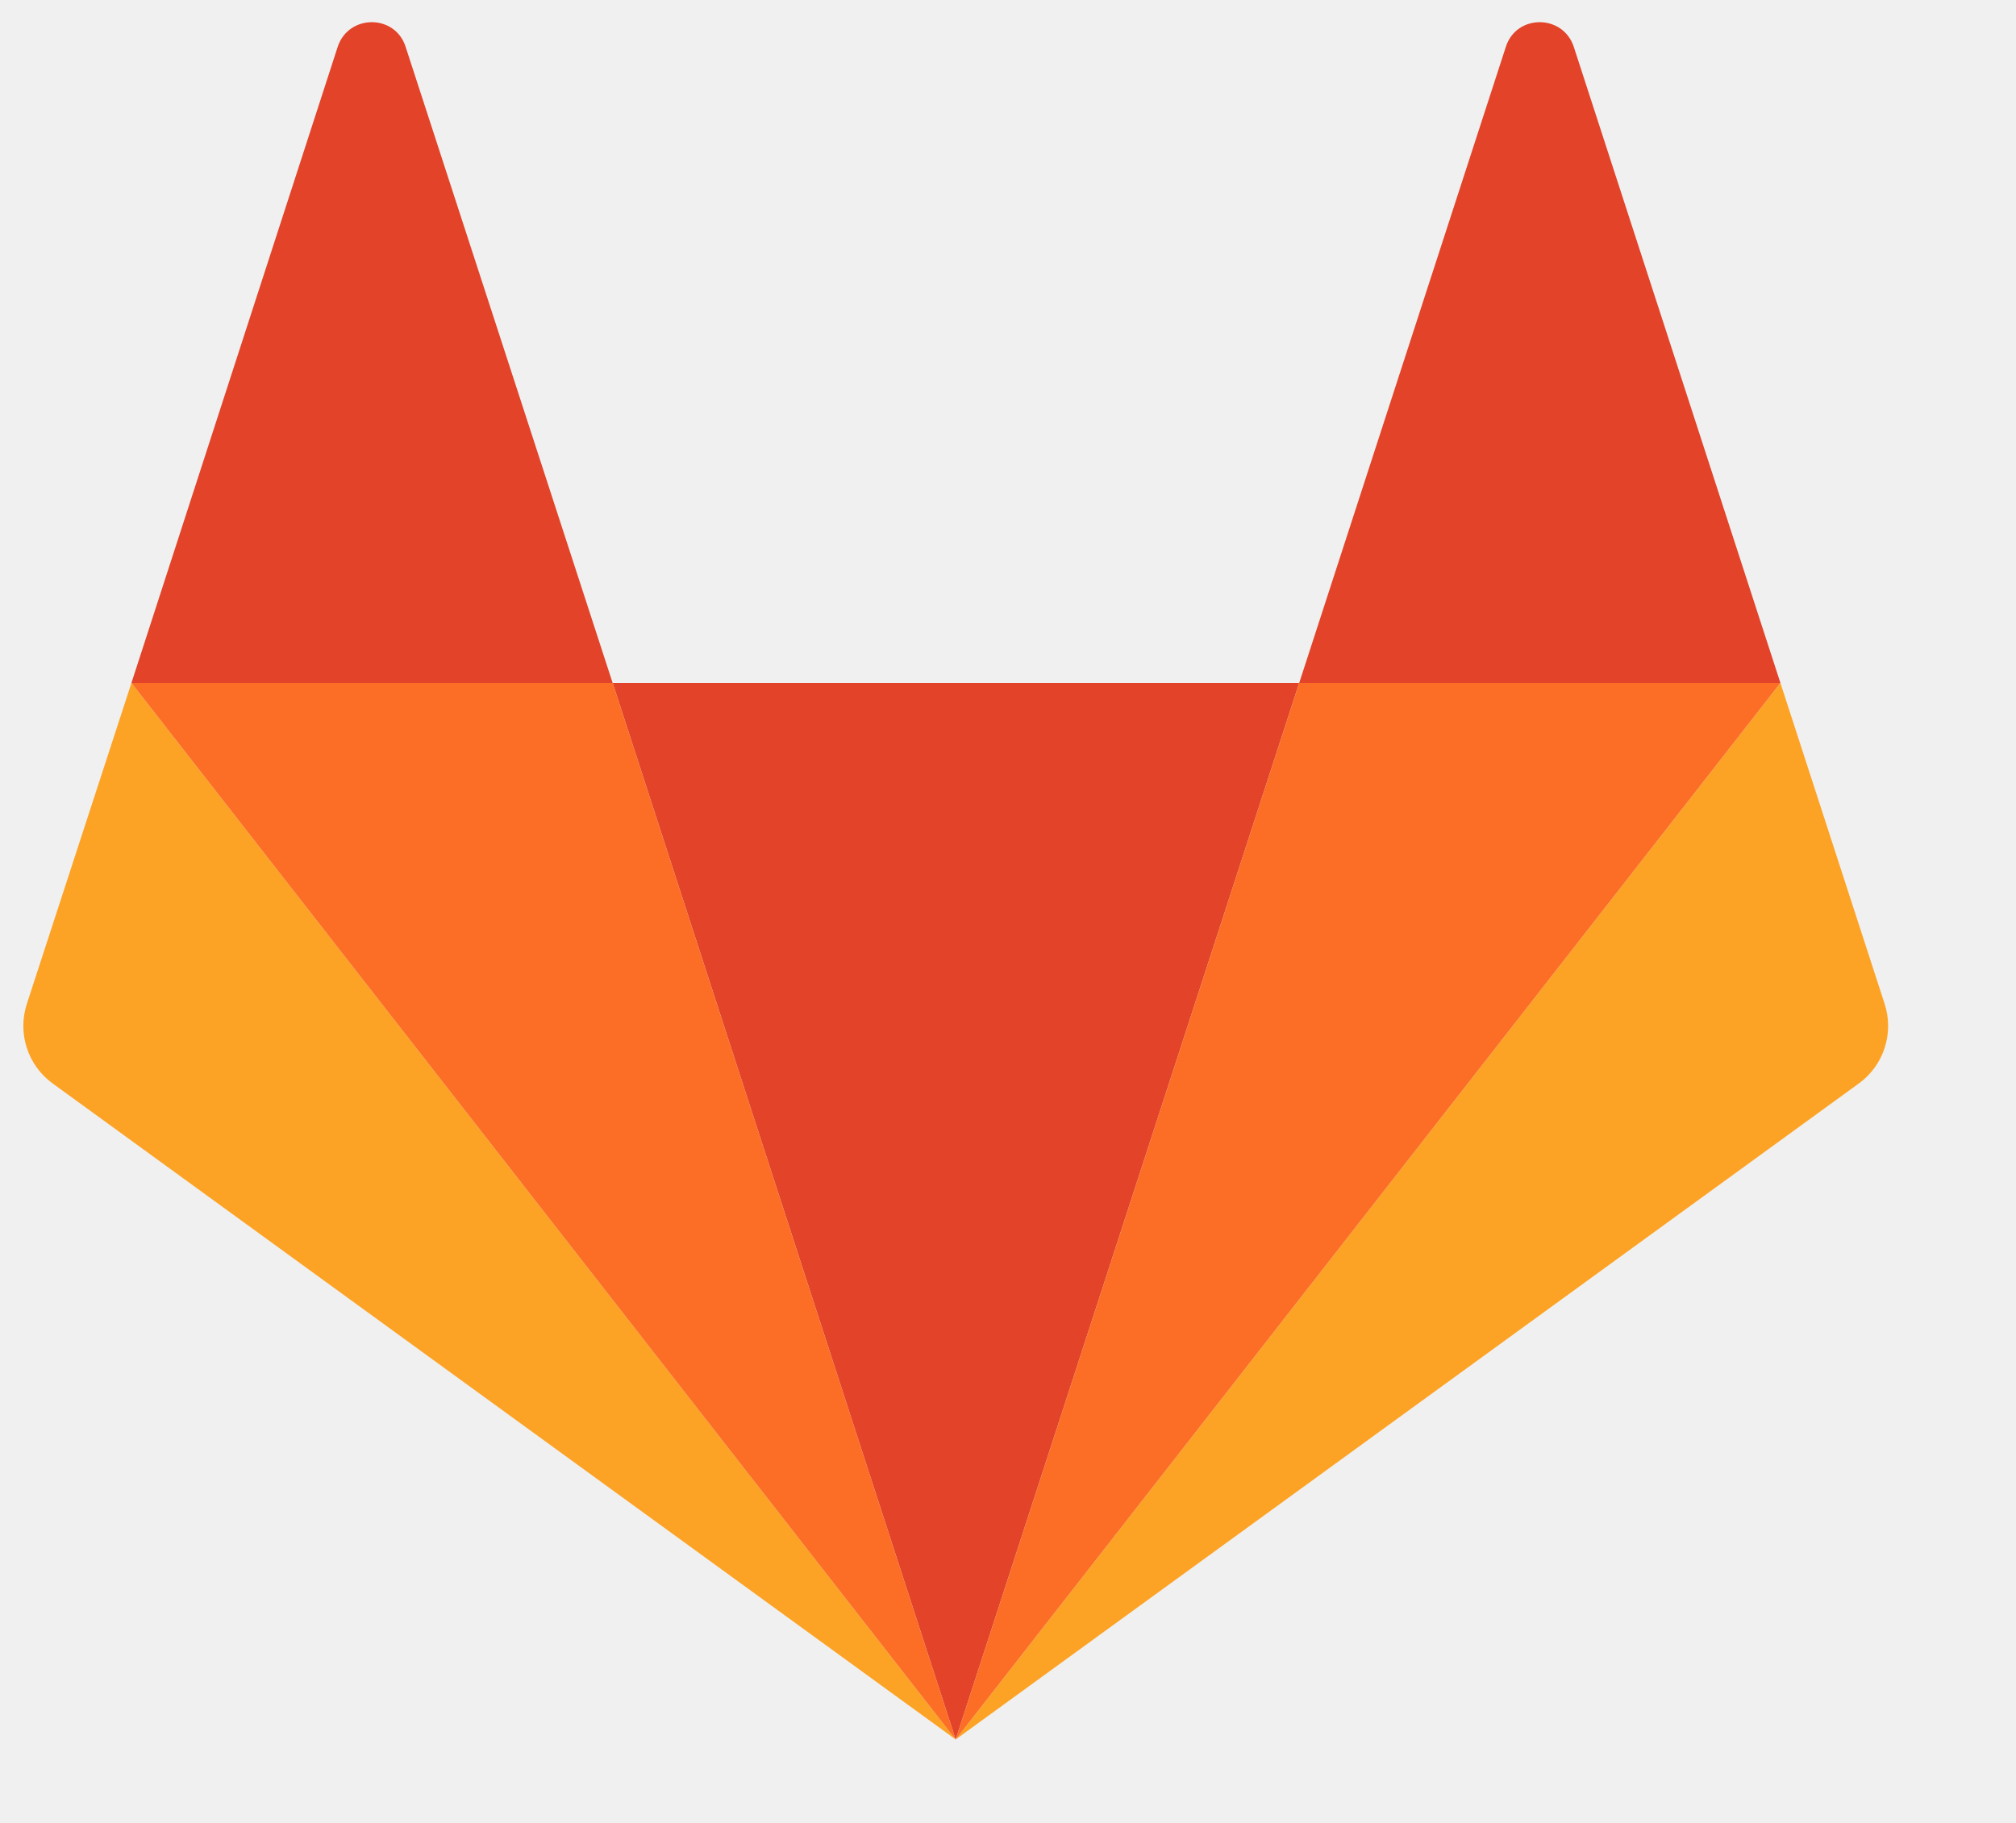
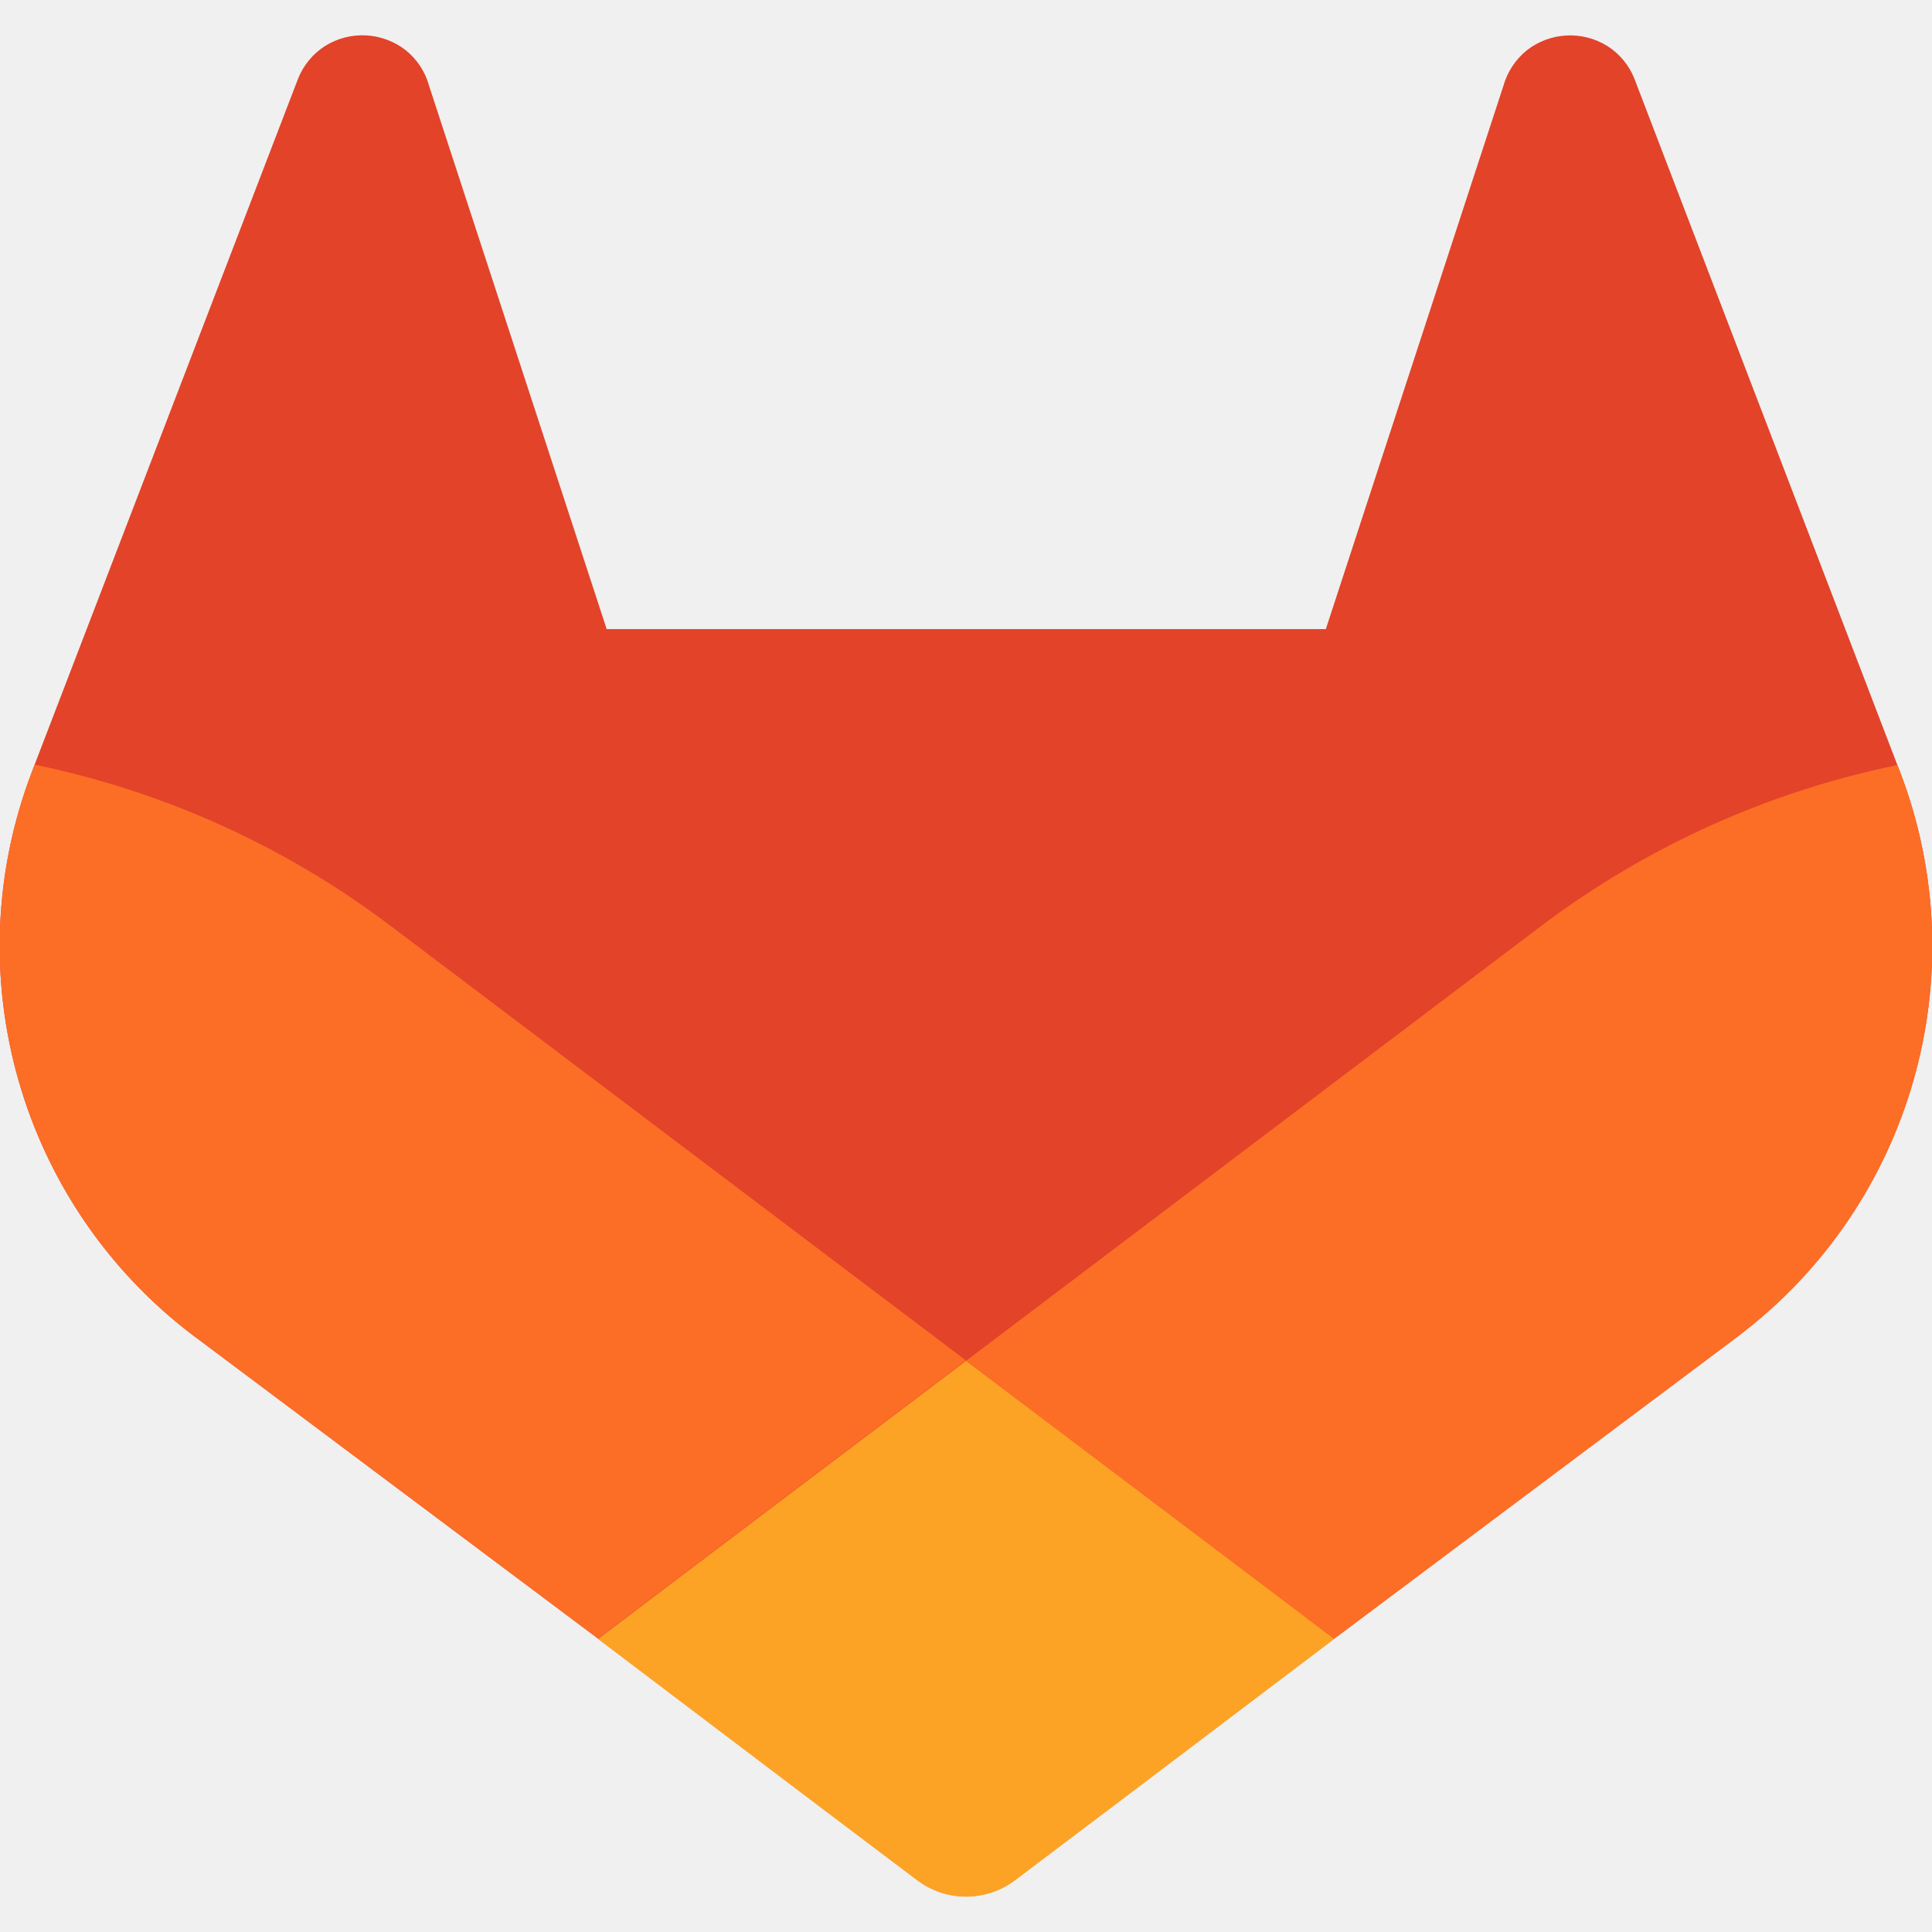
- <svg xmlns="http://www.w3.org/2000/svg" version="1.1" x="0px" y="0px" viewBox="120 120 365 330" style="enable-background:new 0 0 586 559;" xml:space="preserve">
-   <style type="text/css">
- 	.st0{fill:#FAFAFA;}
- 	.st1{fill:#F0F0F0;}
- 	.st2{fill:#FFFFFF;}
- 	.st3{fill:#E24329;}
- 	.st4{fill:#FCA326;}
- 	.st5{fill:#FC6D26;}
- 	.st6{fill:#8C929D;}
- 	.st7{fill:#2E2E2E;}
- 	.st8{fill:none;stroke:#FCA326;stroke-width:16;stroke-linecap:round;stroke-linejoin:round;stroke-miterlimit:10;}
- 	.st9{fill:none;stroke:#FC6D26;stroke-width:16;stroke-linecap:round;stroke-linejoin:round;stroke-miterlimit:10;}
- 	.st10{fill:none;stroke:#E24329;stroke-width:16;stroke-linecap:round;stroke-linejoin:round;stroke-miterlimit:10;}
- 	.st11{fill:none;stroke:#F0F0F0;stroke-miterlimit:10;}
- 	.st12{fill:#231F20;}
- 	.st13{fill:none;stroke:#231F20;stroke-width:16;stroke-linecap:round;stroke-linejoin:round;stroke-miterlimit:10;}
- 	.st14{display:none;}
- 	.st15{display:inline;opacity:0.1;fill:#E828E3;}
- 	.st16{display:inline;}
- 	.st17{opacity:0.1;fill:#E828E3;}
- 	.st18{font-family:'SourceSansPro-Semibold';}
- 	.st19{font-size:24px;}
- 	.st20{display:inline;fill:#DB3B21;}
- 	.st21{display:inline;fill:#FC6D26;}
- 	.st22{display:inline;fill:#2E2E2E;}
- 	.st23{display:inline;fill:#6E49CB;}
- 	.st24{display:inline;fill:#380D75;}
- 	.st25{display:inline;fill:#FCA121;}
- 	.st26{opacity:0.6;fill:none;stroke:#231F20;stroke-width:2;stroke-miterlimit:10;stroke-dasharray:12,6;}
- 	.st27{fill:none;stroke:#444444;stroke-width:1.534;stroke-miterlimit:10;}
- </style>
-   <g id="logo_art">
-     <g>
-       <path id="path50_2_" class="st3" d="M293.026,434.983L293.026,434.983l62.199-191.322H230.918L293.026,434.983L293.026,434.983z" />
-       <path id="path66_6_" class="st4" d="M143.798,243.662L143.798,243.662l-18.941,58.126c-1.714,5.278,0.137,11.104,4.661,14.394    l163.509,118.801L143.798,243.662L143.798,243.662z" />
-       <path id="path74_2_" class="st3" d="M143.798,243.662h87.12l-37.494-115.224c-1.919-5.895-10.282-5.895-12.27,0L143.798,243.662    L143.798,243.662z" />
-       <path id="path82_6_" class="st4" d="M442.346,243.662L442.346,243.662l18.873,58.126c1.714,5.278-0.137,11.104-4.661,14.394    L293.026,434.983L442.346,243.662L442.346,243.662z" />
-       <path id="path86_2_" class="st3" d="M442.346,243.662h-87.12l37.425-115.224c1.919-5.895,10.282-5.895,12.27,0L442.346,243.662    L442.346,243.662z" />
-       <polygon class="st5" points="293.026,434.983 355.225,243.662 442.346,243.662   " />
-       <polygon class="st5" points="293.026,434.983 143.798,243.662 230.918,243.662   " />
-     </g>
-   </g>
-   <g id="spacing_guides" class="st14">
-     <path id="path40_18_" class="st15" d="M0,0.5v124h586V0.5H0L0,0.5z" />
-     <path id="path40_16_" class="st15" d="M0,435.5v124h586v-124H0L0,435.5z" />
-     <path id="path40_15_" class="st15" d="M462.2,560h124V0h-124V560L462.2,560z" />
-     <g class="st16">
-       <text transform="matrix(1 0 0 1 511.2881 283.3319)" class="st18 st19">1x</text>
-     </g>
-     <g class="st16">
-       <text transform="matrix(1 0 0 1 281.2881 500.9978)" class="st18 st19">1x</text>
-     </g>
-     <g class="st16">
-       <text transform="matrix(1 0 0 1 281.2881 65.998)" class="st18 st19">1x</text>
-     </g>
-     <path id="path40_5_" class="st15" d="M0,560h124V0H0V560L0,560z" />
-     <g class="st16">
-       <text transform="matrix(1 0 0 1 51.2881 283.3319)" class="st18 st19">1x</text>
-     </g>
+ <svg xmlns="http://www.w3.org/2000/svg" height="192" width="192" id="svg3816" version="1.1">
+   <defs id="defs3805">
+     <style id="style3803">.cls-2{fill:#fc6d26}</style>
+   </defs>
+   <g transform="translate(-94 -94.01)" id="LOGO">
+     <path style="fill:#e24329" id="path3807" d="m282.83 170.73-.27-.69-26.14-68.22a6.81 6.81 0 0 0-2.69-3.24 7 7 0 0 0-8 .43 7 7 0 0 0-2.32 3.52l-17.65 54h-71.47l-17.65-54a6.86 6.86 0 0 0-2.32-3.53 7 7 0 0 0-8-.43 6.87 6.87 0 0 0-2.69 3.24L97.44 170l-.26.69a48.54 48.54 0 0 0 16.1 56.1l.09.07.24.17 39.82 29.82 19.7 14.91 12 9.06a8.07 8.07 0 0 0 9.76 0l12-9.06 19.7-14.91 40.06-30 .1-.08a48.56 48.56 0 0 0 16.08-56.04z" />
+     <path style="fill:#fc6d26" id="path3809" d="m282.83 170.73-.27-.69a88.3 88.3 0 0 0-35.15 15.8L190 229.25c19.55 14.79 36.57 27.64 36.57 27.64l40.06-30 .1-.08a48.56 48.56 0 0 0 16.1-56.08z" class="cls-2" />
+     <path style="fill:#fca326" id="path3811" d="m153.43 256.89 19.7 14.91 12 9.06a8.07 8.07 0 0 0 9.76 0l12-9.06 19.7-14.91S209.55 244 190 229.25c-19.55 14.75-36.57 27.64-36.57 27.64z" />
+     <path style="fill:#fc6d26" id="path3813" d="M132.58 185.84A88.19 88.19 0 0 0 97.44 170l-.26.69a48.54 48.54 0 0 0 16.1 56.1l.09.07.24.17 39.82 29.82L190 229.21z" class="cls-2" />
  </g>
</svg>
